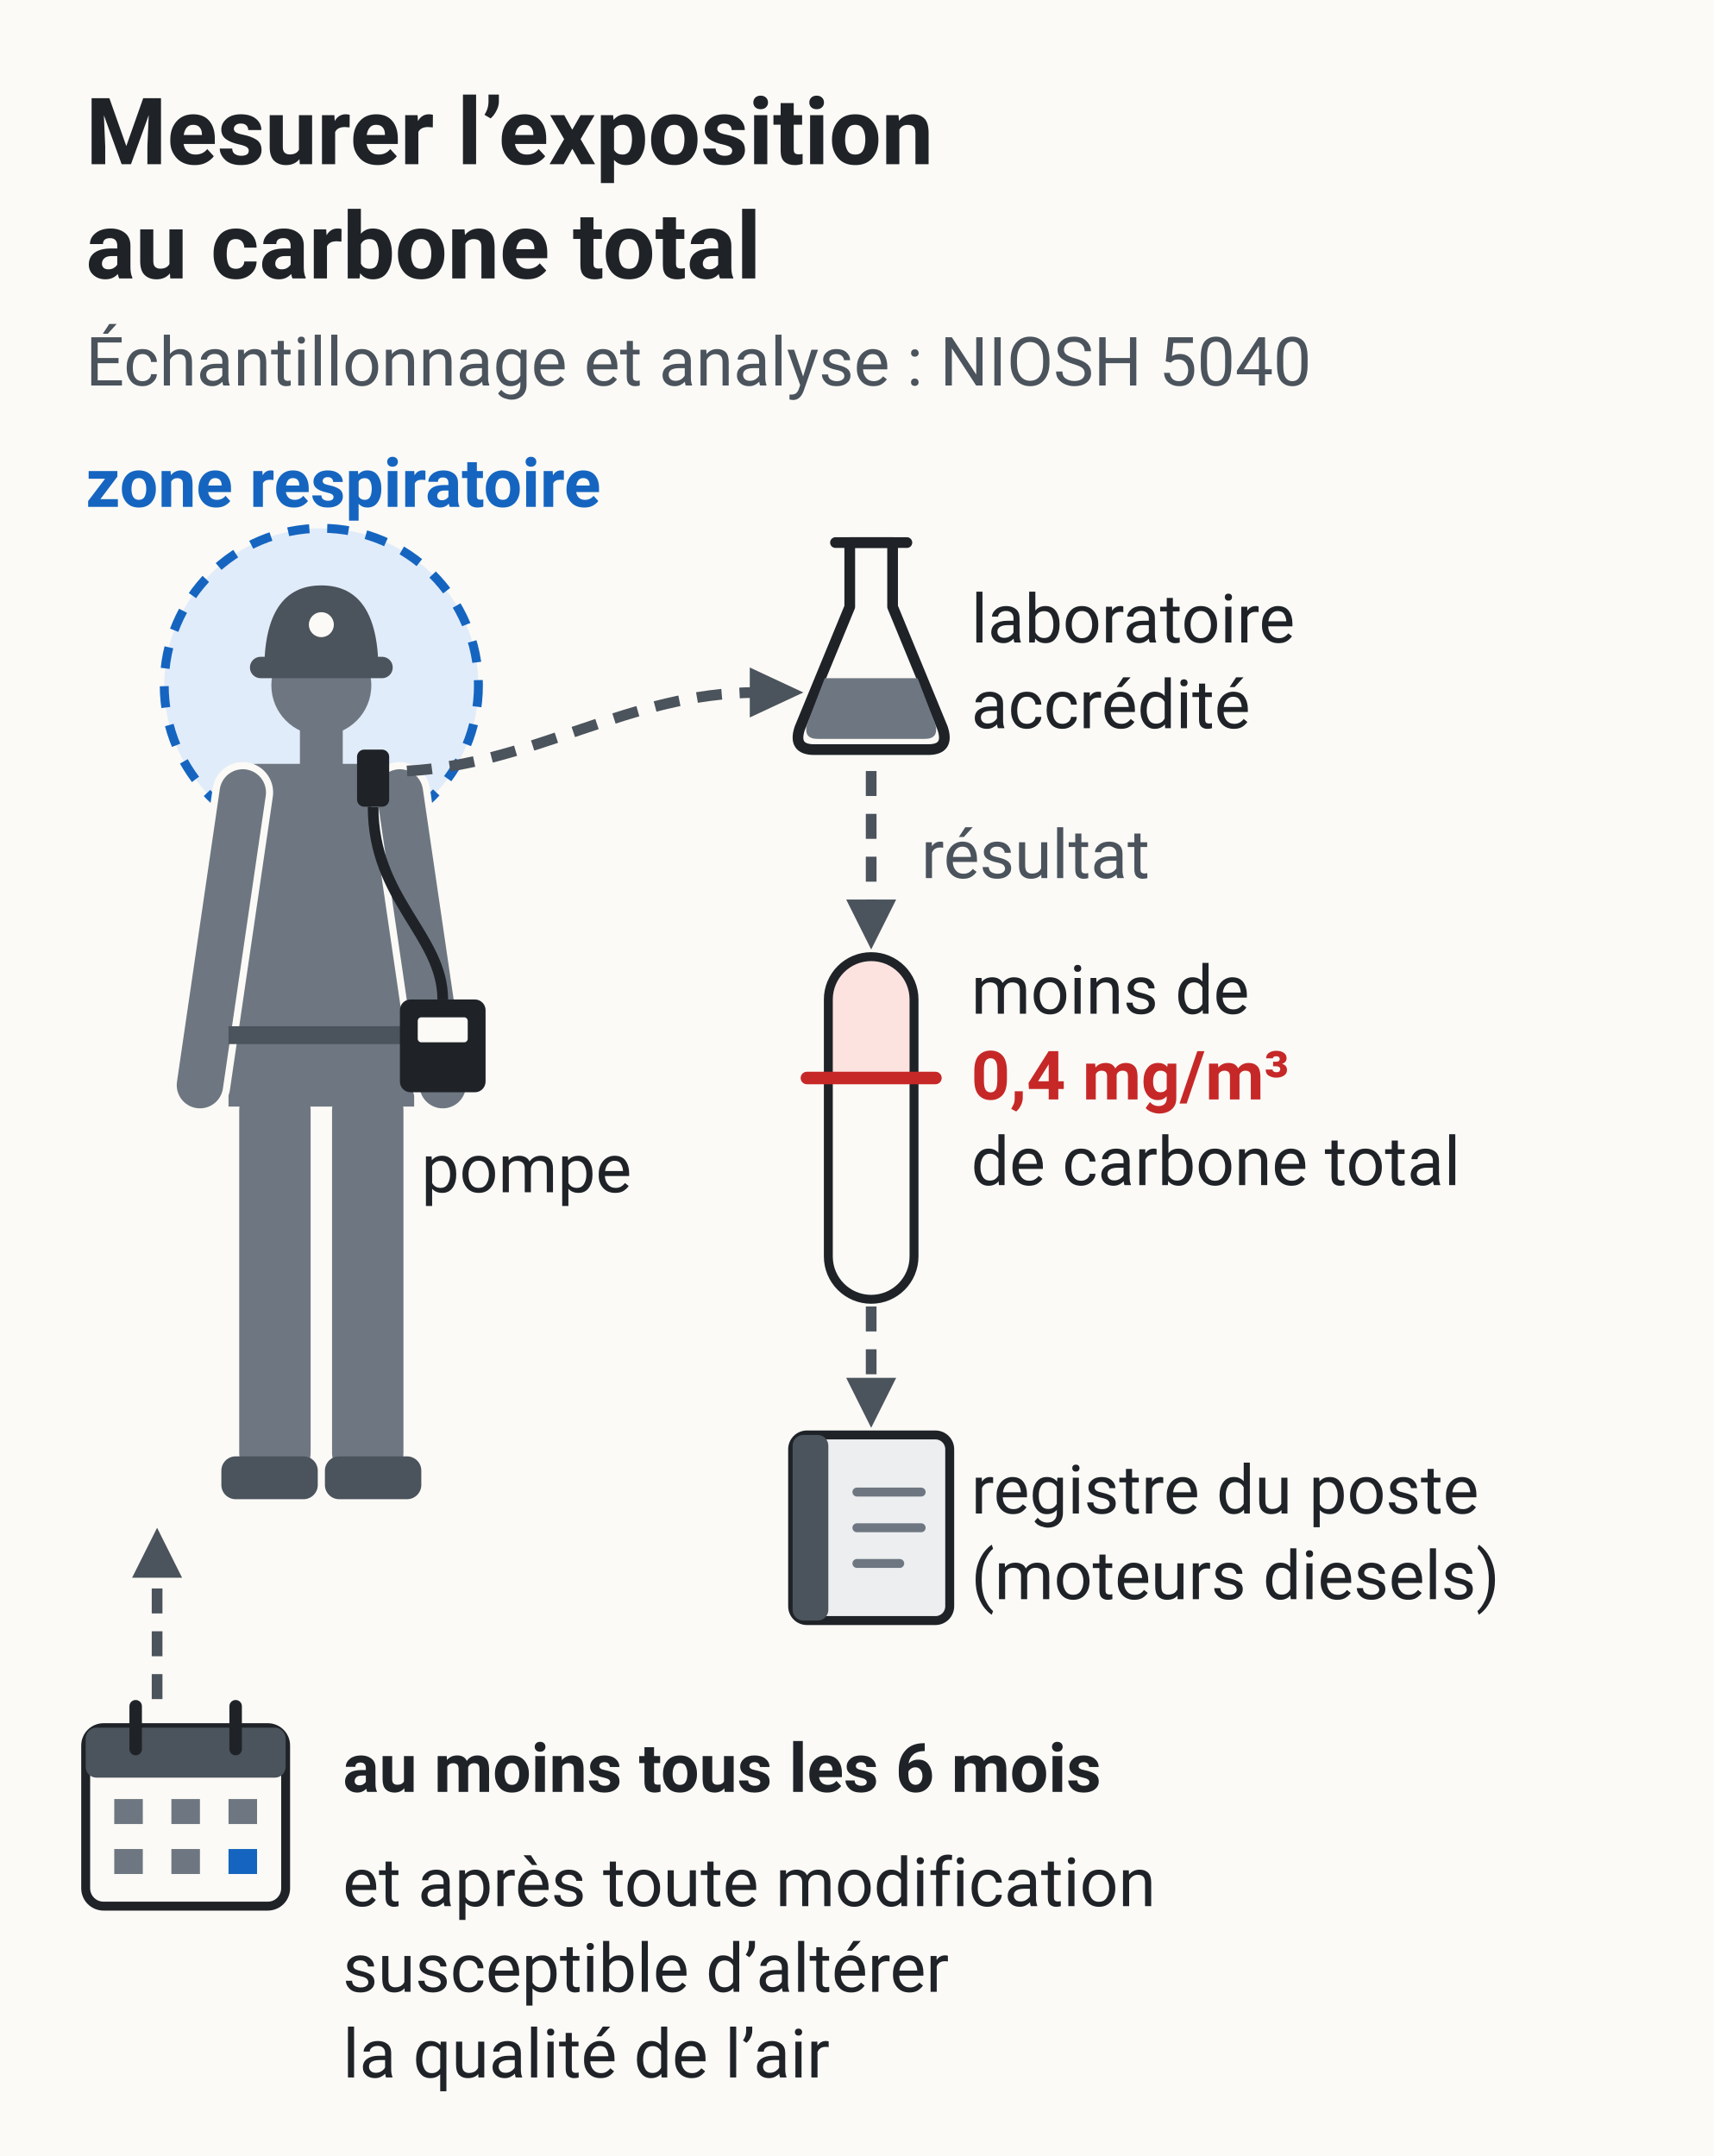
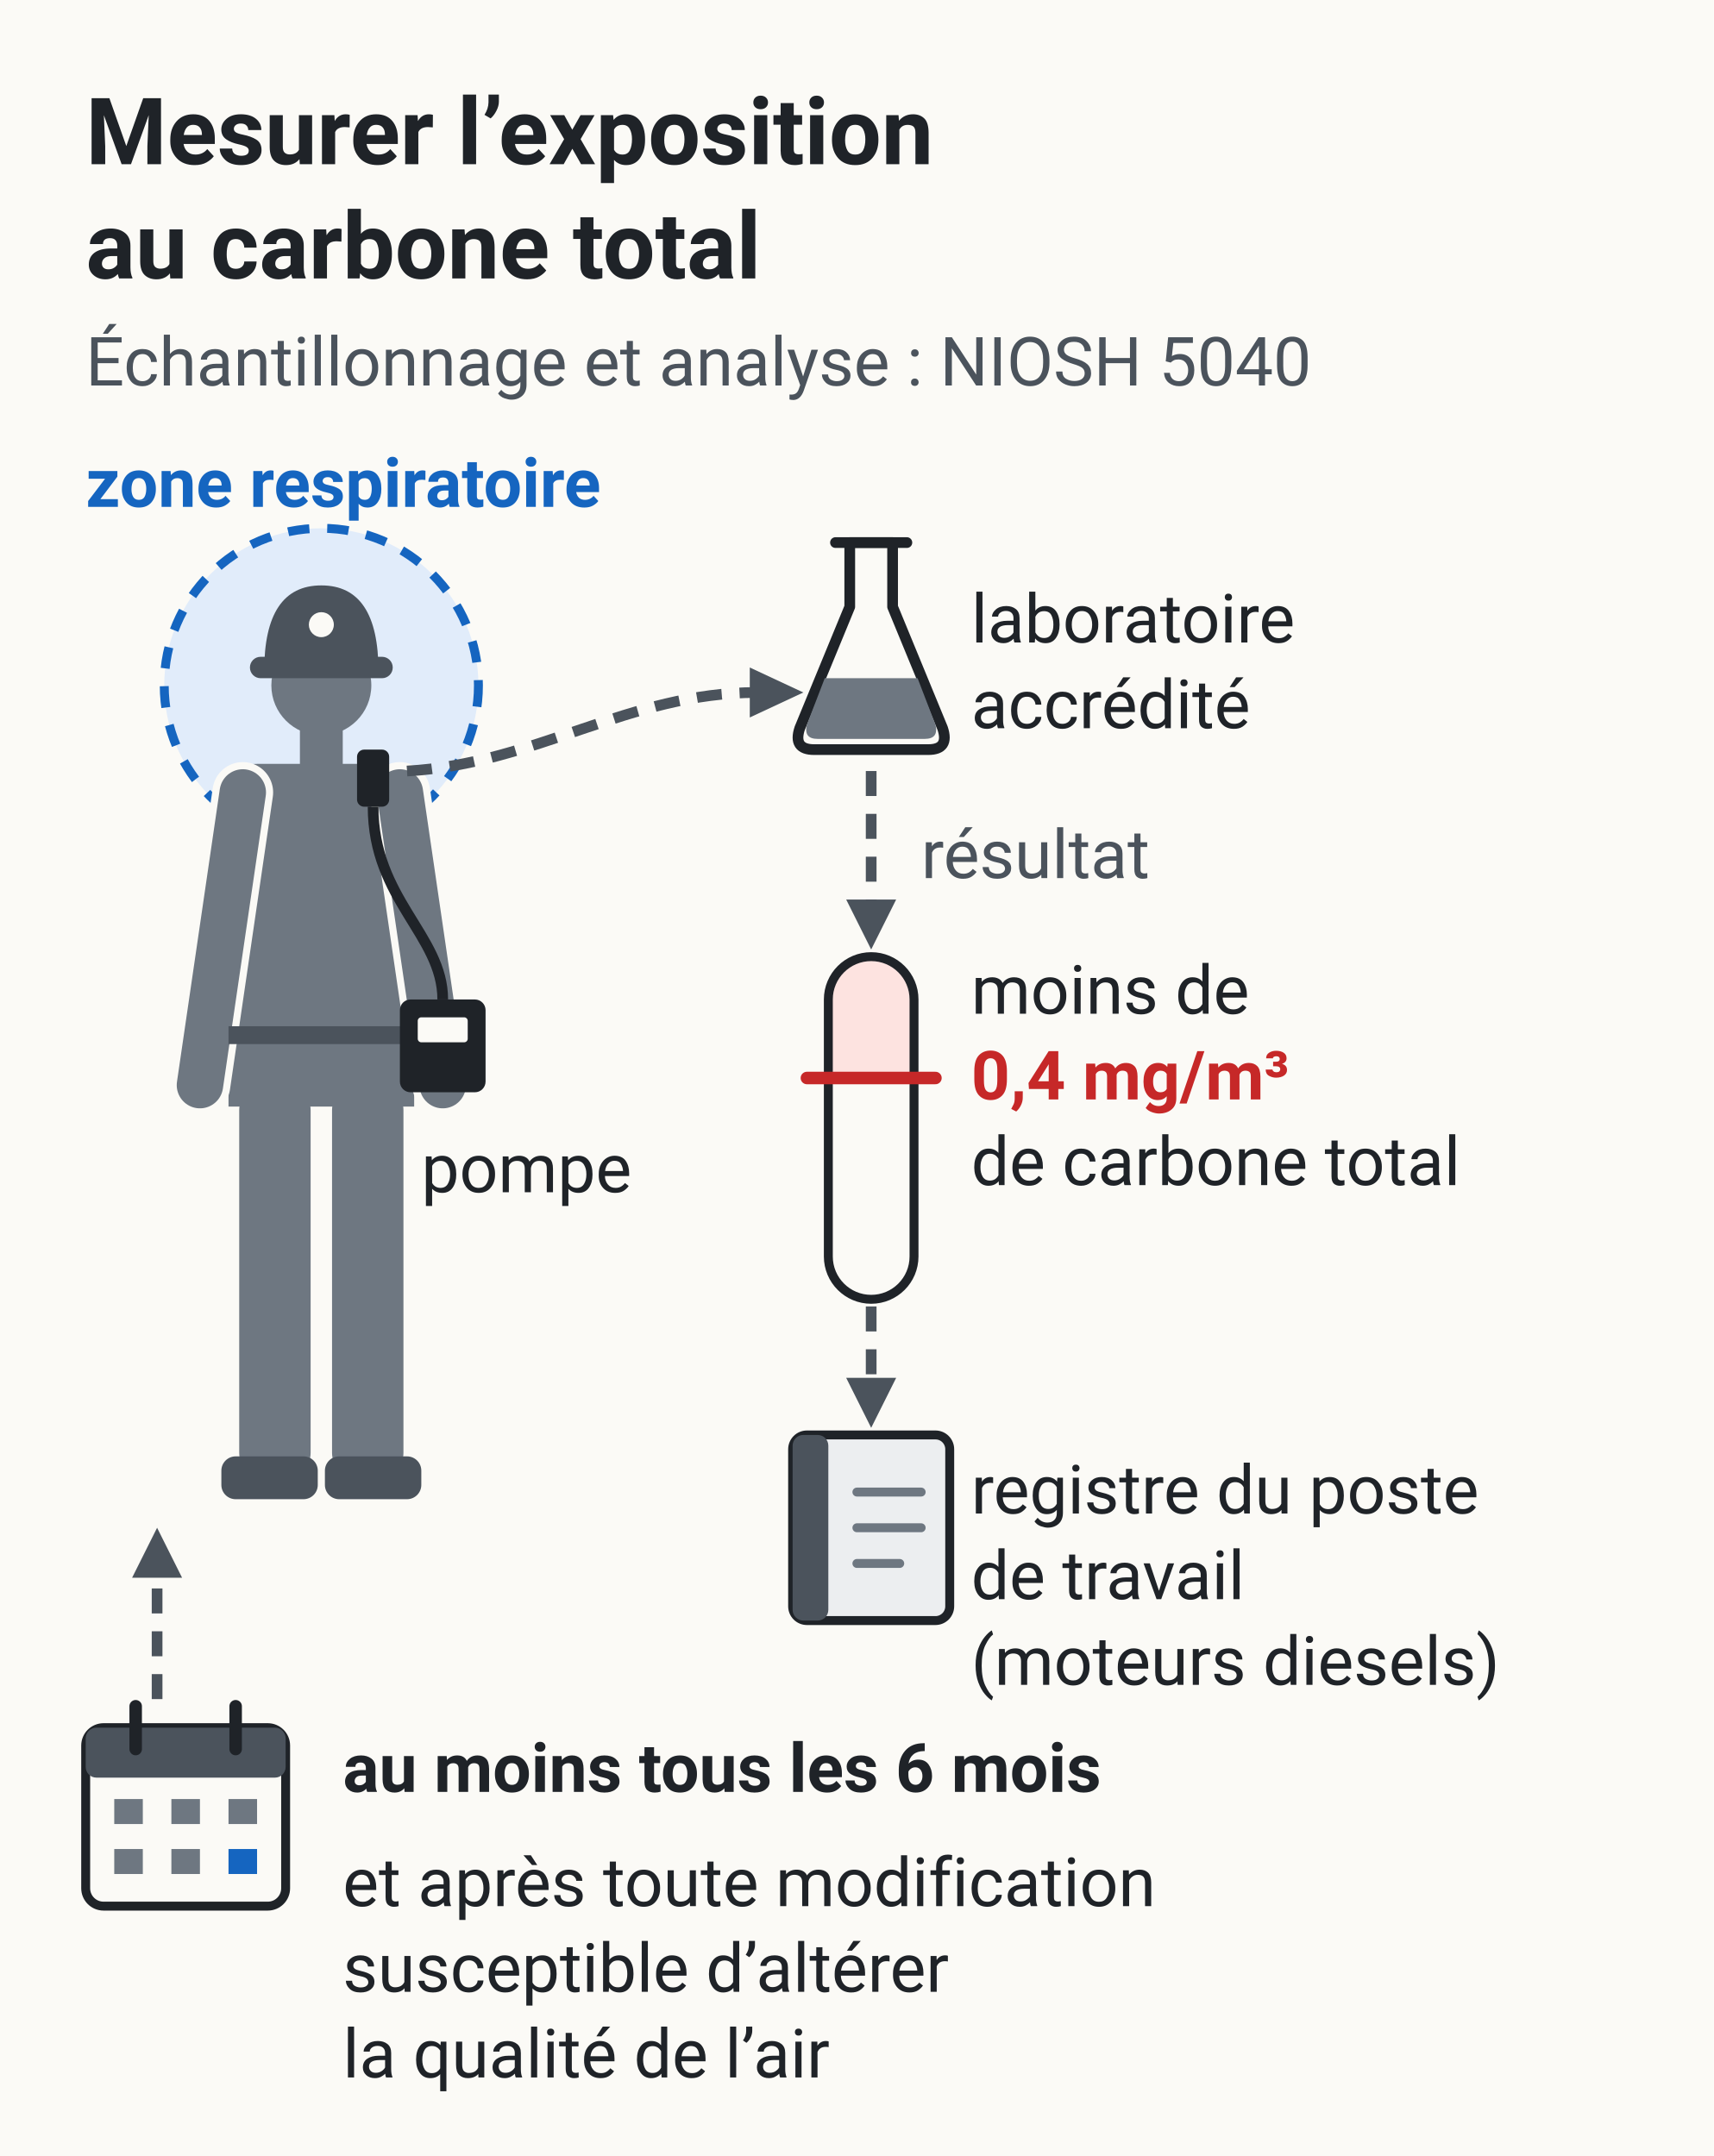
<svg xmlns="http://www.w3.org/2000/svg" width="480" height="604" viewBox="0 0 480 604" role="img" aria-labelledby="t d">
  <defs>
    <clipPath id="tube">
      <rect x="232" y="268" width="24" height="96" rx="12" />
    </clipPath>
  </defs>
  <rect width="480" height="604" fill="#fbfaf6" />
  <g font-family="system-ui, -apple-system, 'Segoe UI', Roboto, 'Noto Sans', Arial, sans-serif">
    <text x="24" y="46" font-size="26" font-weight="700" fill="#1f2328">Mesurer l’exposition</text>
    <text x="24" y="78" font-size="26" font-weight="700" fill="#1f2328">au carbone total</text>
    <text x="24" y="108" font-size="19" fill="#4b535c">Échantillonnage et analyse : NIOSH 5040</text>
    <circle cx="90" cy="192" r="44" fill="#e1ecfa" stroke="#1565c0" stroke-width="2.5" stroke-dasharray="6 5" />
    <text x="24" y="142" font-size="19" font-weight="600" fill="#1565c0">zone respiratoire</text>
    <g fill="#6e7781">
      <rect x="67" y="304" width="20" height="110" rx="7" />
      <rect x="93" y="304" width="20" height="110" rx="7" />
      <path d="M64 222Q64 214 72 214H108Q116 214 116 222V310H64Z" />
      <rect x="84" y="202" width="12" height="14" />
      <circle cx="90" cy="192" r="14" />
    </g>
    <path d="M68 222L56 304M112 222L124 304" stroke="#fbfaf6" stroke-width="17" stroke-linecap="round" fill="none" />
    <path d="M68 222L56 304M112 222L124 304" stroke="#6e7781" stroke-width="13" stroke-linecap="round" fill="none" />
    <g fill="#4b535c">
      <rect x="62" y="408" width="27" height="12" rx="4" />
      <rect x="91" y="408" width="27" height="12" rx="4" />
      <path d="M74 188Q74 164 90 164Q106 164 106 188Z" />
      <rect x="70" y="184" width="40" height="6" rx="3" />
    </g>
    <circle cx="90" cy="175" r="3.5" fill="#fbfaf6" />
    <path d="M64 290H116" stroke="#4b535c" stroke-width="5" />
    <path d="M104.5 226C104.5 252 124 262 124 280" stroke="#1f2328" stroke-width="3" fill="none" />
    <rect x="100" y="210" width="9" height="16" rx="2" fill="#1f2328" />
    <rect x="112" y="280" width="24" height="26" rx="3" fill="#1f2328" />
    <rect x="117" y="285" width="14" height="7" rx="1" fill="#fbfaf6" />
    <text x="118" y="334" font-size="19" fill="#1f2328">pompe</text>
    <g stroke="#4b535c" stroke-width="3" stroke-dasharray="7 5" fill="none">
      <path d="M114 216C150 214 176 194 212 194" />
      <path d="M244 216V254" />
      <path d="M244 366V388" />
      <path d="M44 476V440" />
    </g>
    <g fill="#4b535c">
      <path d="M210 187L225 194L210 201Z" />
      <path d="M237 252L244 266L251 252Z" />
      <path d="M237 386L244 400L251 386Z" />
      <path d="M37 442L44 428L51 442Z" />
    </g>
    <path d="M238 152H250V170L264 204Q266 210 260 210H228Q222 210 224 204L238 170Z" fill="#fbfaf6" stroke="#1f2328" stroke-width="3" stroke-linejoin="round" />
    <path d="M231 190H257L262 203Q263 207 259 207H229Q225 207 226 203Z" fill="#6e7781" />
    <path d="M234 152H254" stroke="#1f2328" stroke-width="3" stroke-linecap="round" />
    <text x="272" y="180" font-size="19" fill="#1f2328">laboratoire</text>
    <text x="272" y="204" font-size="19" fill="#1f2328">accrédité</text>
    <text x="258" y="246" font-size="19" fill="#4b535c">résultat</text>
    <g clip-path="url(#tube)">
      <rect x="232" y="268" width="24" height="34" fill="#fde3e0" />
      <rect x="232" y="302" width="24" height="62" fill="#fbfaf6" />
    </g>
    <rect x="232" y="268" width="24" height="96" rx="12" fill="none" stroke="#1f2328" stroke-width="2.5" />
    <path d="M226 302H262" stroke="#c62828" stroke-width="3.5" stroke-linecap="round" />
    <text x="272" y="284" font-size="19" fill="#1f2328">moins de</text>
    <text x="272" y="308" font-size="19" font-weight="700" fill="#c62828">0,4 mg/m³</text>
    <text x="272" y="332" font-size="19" fill="#1f2328">de carbone total</text>
    <rect x="222" y="402" width="44" height="52" rx="4" fill="#eceef0" stroke="#1f2328" stroke-width="2.5" />
    <rect x="222" y="402" width="10" height="52" rx="3" fill="#4b535c" />
    <path d="M240 418H258M240 428H258M240 438H252" stroke="#6e7781" stroke-width="2.5" stroke-linecap="round" />
    <text x="272" y="424" font-size="19" fill="#1f2328">registre du poste</text>
-     <text x="272" y="448" font-size="19" fill="#1f2328">(moteurs diesels)</text>
+     <text x="272" y="448" font-size="19" fill="#1f2328">de travail</text>
+     <text x="272" y="472" font-size="19" fill="#1f2328">(moteurs diesels)</text>
    <rect x="24" y="484" width="56" height="50" rx="5" fill="#fbfaf6" stroke="#1f2328" stroke-width="2.5" />
    <rect x="24" y="484" width="56" height="14" rx="3" fill="#4b535c" />
    <path d="M38 478V490M66 478V490" stroke="#1f2328" stroke-width="3.5" stroke-linecap="round" />
    <g fill="#6e7781">
      <rect x="32" y="504" width="8" height="7" />
      <rect x="48" y="504" width="8" height="7" />
      <rect x="64" y="504" width="8" height="7" />
      <rect x="32" y="518" width="8" height="7" />
      <rect x="48" y="518" width="8" height="7" />
    </g>
    <rect x="64" y="518" width="8" height="7" fill="#1565c0" />
    <text x="96" y="502" font-size="19" font-weight="700" fill="#1f2328">au moins tous les 6 mois</text>
    <text x="96" y="534" font-size="19" fill="#1f2328">et après toute modification</text>
    <text x="96" y="558" font-size="19" fill="#1f2328">susceptible d’altérer</text>
    <text x="96" y="582" font-size="19" fill="#1f2328">la qualité de l’air</text>
  </g>
</svg>
